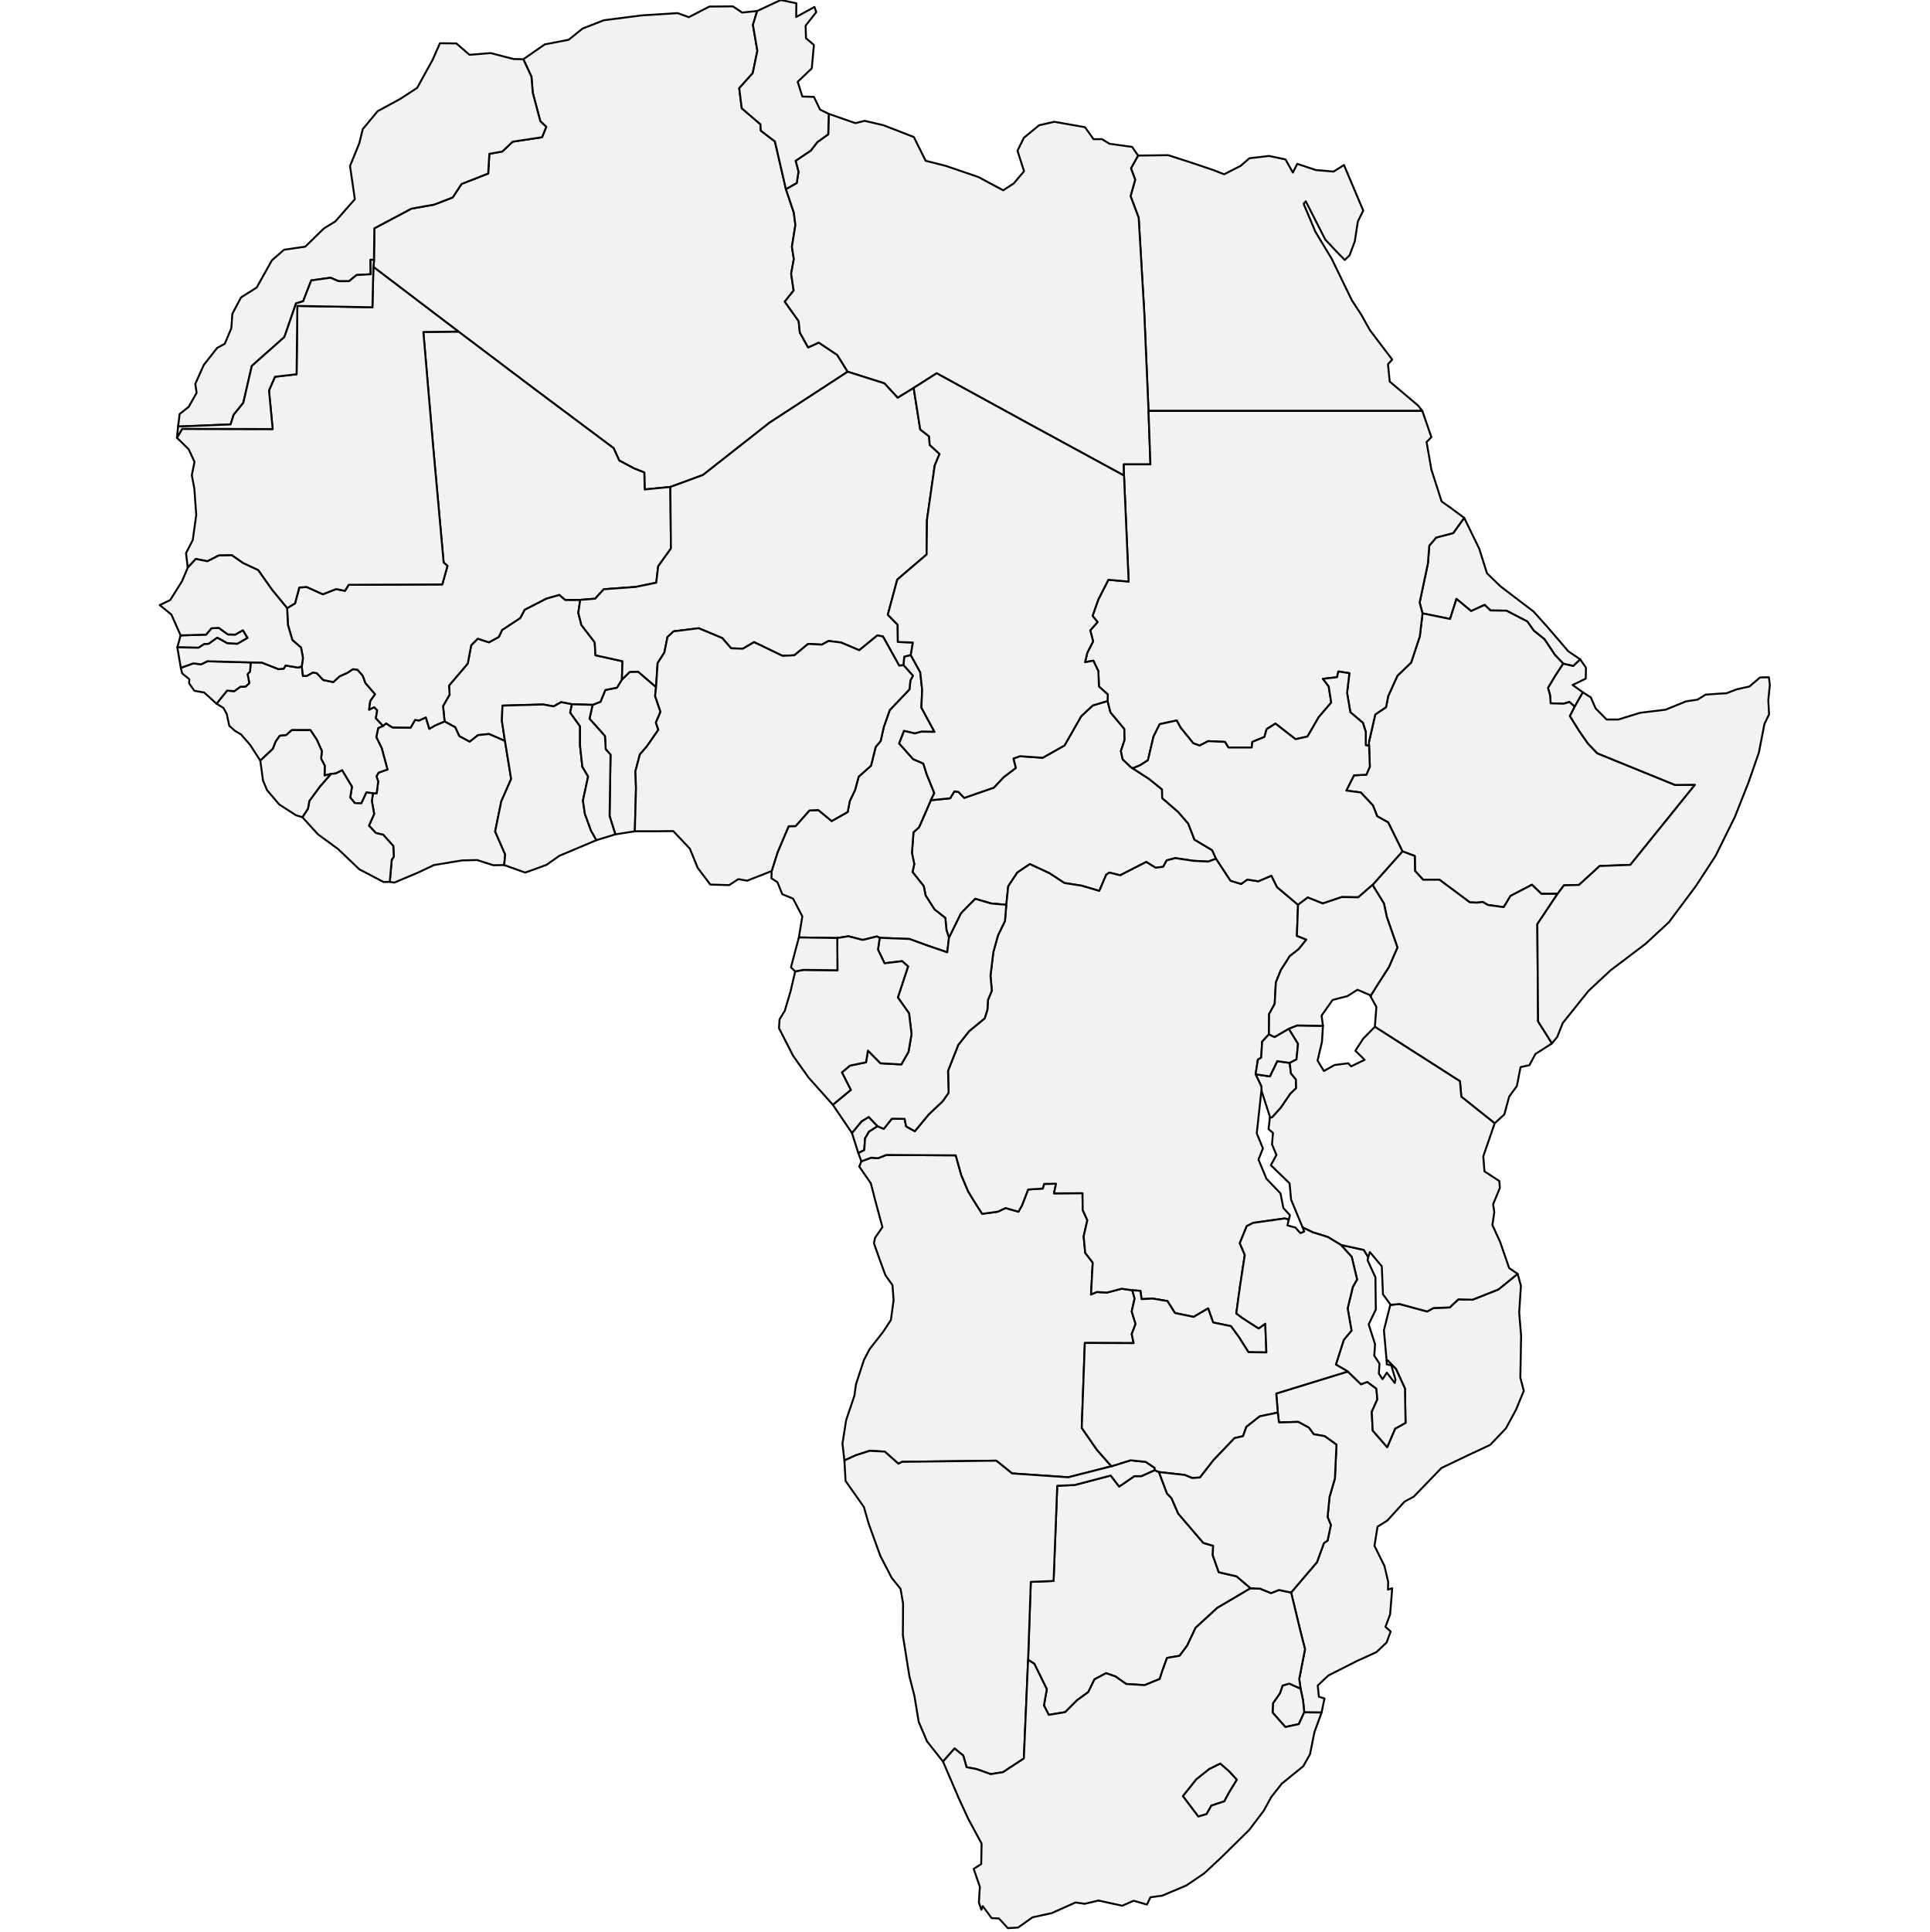
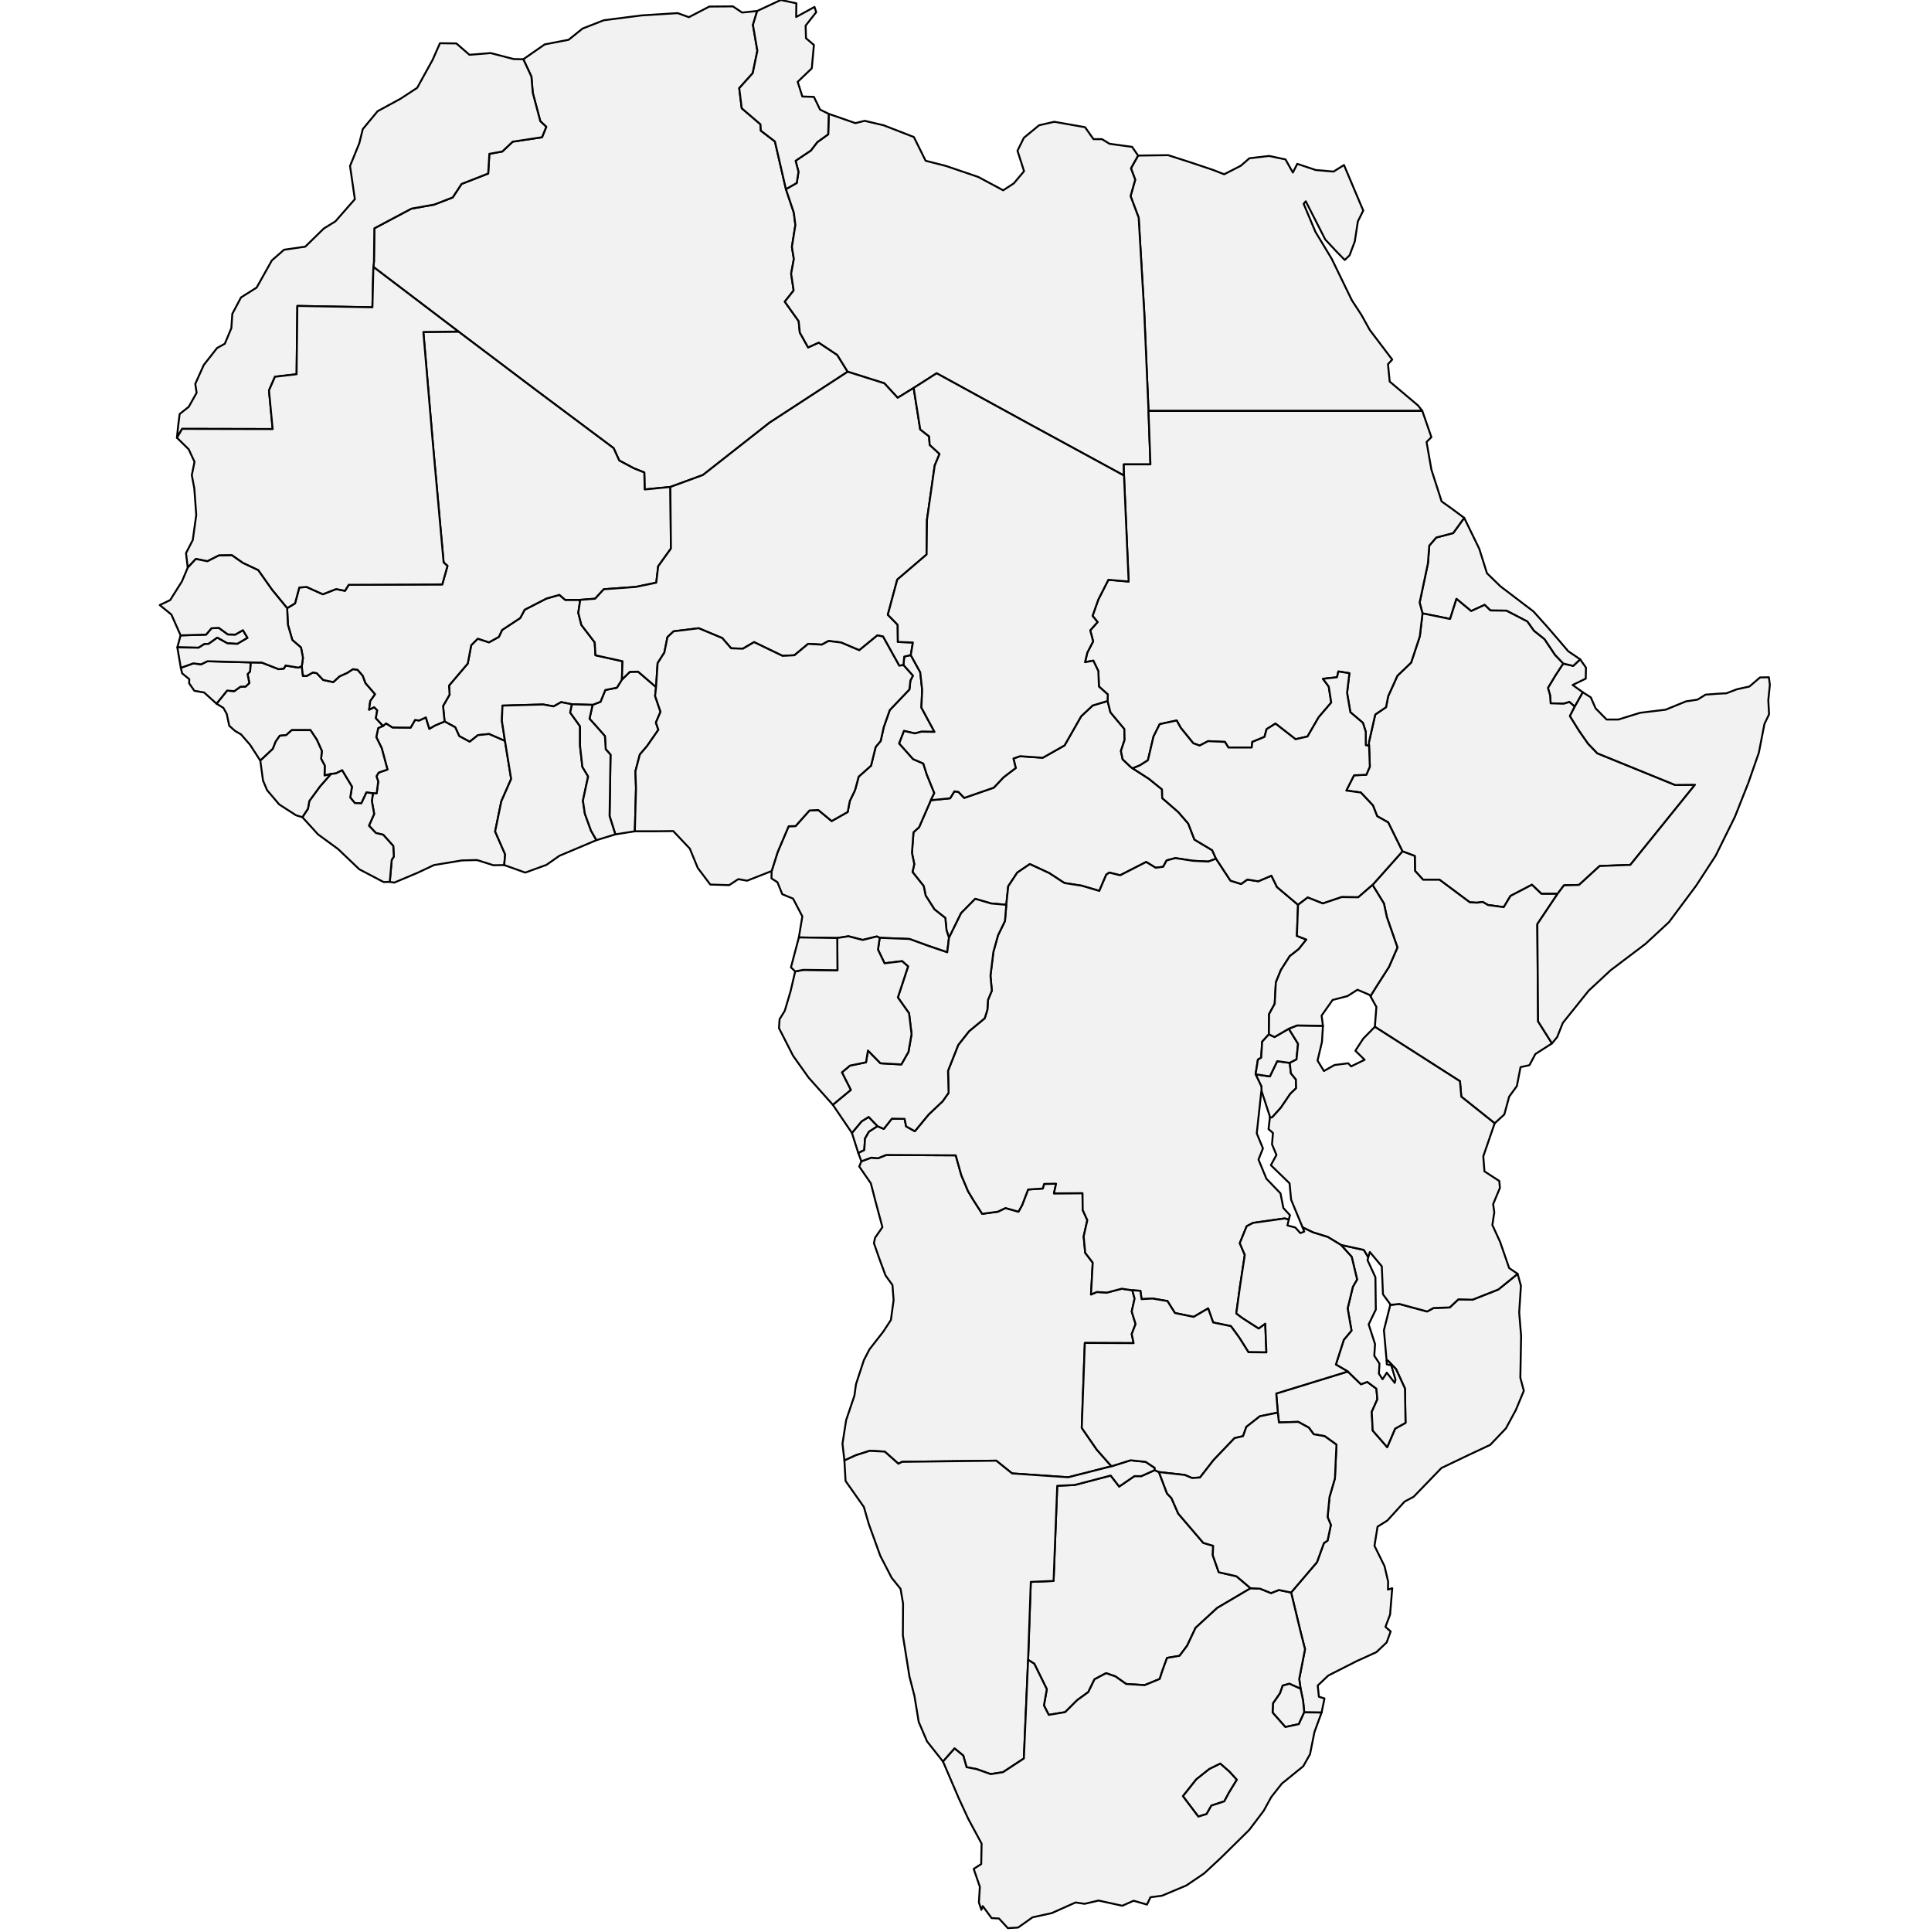
<svg xmlns="http://www.w3.org/2000/svg" enable_background="new 0 0 1000 1001" height="1001px" pretty_print="False" style="stroke-linejoin: round; stroke:#000; fill: none;" version="1.1" viewBox="0 0 1000 1001" width="1000px" id="svg2">
  <defs id="defs4">
    <style type="text/css" id="style6">path { fill-rule: evenodd; }</style>
  </defs>
  <path id="AO" data-name="Angola" data-id="AO" d="m 495.3,598.6 -36,-0.2 -4.3,1.7 -3.5,-0.3 -5.1,1.9 -1.1,2.7 6,8.7 2.4,9.3 3.6,13.4 -3.8,5.5 -0.6,2.8 2.9,8.3 3.1,8.4 3.6,5 0.6,7.8 -1.4,10.3 -4,6.1 -7.1,9.1 -2.9,5.6 -4.1,12.5 -0.8,5.9 -4.3,12.7 -1.9,12.2 1,8.7 5.9,-2.7 7.2,-2.3 7.8,0.4 7.1,6.3 1.9,-1 48.8,-0.6 8.2,6.6 29.1,2 22.4,-5.7 -7.6,-8.6 -7.8,-11.3 1.6,-44 25.3,0.1 -1,-4.7 2,-5.2 -2,-6.5 1.5,-6.7 -1.2,-4.3 -5.5,-0.8 -7.6,2 -5.3,-0.3 -3,1.3 0.9,-16.5 -3.9,-5.1 -0.8,-8.5 1.9,-8.4 -2.4,-5.3 -0.1,-8.7 -14.8,0.1 1.1,-5 -6.2,0.1 -0.7,2.4 -7.6,0.5 -3.1,8.1 -1.9,3.4 -6.7,-1.9 -4,1.9 -8.1,1.1 -4.6,-7.2 -2.7,-4.5 -3.5,-8.3 -2.9,-10.3 z m -47.4,-2.7 0.4,-6 2,-3.5 4.5,-2.9 -4.6,-4.8 -3.7,2.3 -5,6 3.3,10.4 3.1,-1.5 z" style="fill:#f2f2f2" />
  <path id="BI" data-name="Burundi" data-id="BI" d="m 669,556.1 -0.6,-5.4 0,0 -6.5,-0.9 -3.8,7.9 -7.4,-1.1 3,6.3 0.1,2.4 4.3,13.2 0,0.6 1.2,-0.2 4.5,-5 4.9,-7.2 3,-2.9 -0.1,-4.5 -2.6,-3.2 z" style="fill:#f2f2f2" />
  <path id="BJ" data-name="Benin" data-id="BJ" d="m 340,356 -9.3,-8 -4.3,0.1 -4.1,4 -2.6,4.2 -6,1.2 -2.5,6.1 -4.1,1.6 -1.6,7.2 3.7,4.1 4.3,4.9 0.4,6.8 2.5,2.8 -0.5,31.8 3,9.5 10.1,-1.6 0.6,-22.3 -0.3,-8.8 2.3,-8.7 3.7,-4.3 5.9,-8.5 -1.3,-3.7 2.4,-5.6 -2.8,-8.2 0.5,-4.6 z" style="fill:#f2f2f2" />
  <path id="BF" data-name="Burkina Faso" data-id="BF" d="m 300.7,310.8 -7.8,0 -3,-2.6 -6.7,1.9 -11.3,5.8 -2.3,4.3 -9.4,6.2 -1.7,3.6 -5.1,2.8 -5.8,-1.9 -3.4,3.4 -1.8,9.5 -9.7,11.4 0.3,4.7 -3.4,5.9 0.8,8 5.5,3 2.1,4.6 5.4,2.9 4.3,-3.4 5.7,-0.6 8.3,3.6 -1.6,-10.4 0.3,-7.9 21.1,-0.6 5.4,1 3.9,-2.2 5.6,1.1 10.7,0.3 4.1,-1.6 2.5,-6.1 6,-1.2 2.6,-4.2 0.3,-9.5 -14,-3.1 -0.4,-6.7 -6.9,-9 -1.6,-6.3 1,-6.7 z" style="fill:#f2f2f2" />
  <path id="BW" data-name="Botswana" data-id="BW" d="m 600.6,762.7 -2.2,-1 -6.9,3.1 -3.6,0 -7.9,5.4 -4.4,-5.7 -18.7,4.9 -9,0.4 -1.9,49.3 -11.8,0.5 -1.4,40.4 3.2,2 6.5,13.2 -1.5,8.4 2.5,4.9 8.5,-1.4 6.2,-6.2 5.8,-4.2 3.2,-6.6 6,-3.2 4.9,1.7 5.5,3.9 9.6,0.6 7.8,-3.2 1.4,-4.3 2.4,-6.6 6.5,-1.1 3.9,-5.2 4.4,-9.3 11.2,-10.3 17.3,-10.2 -7.3,-6.2 -9.2,-2.1 -3.1,-8.8 0.2,-4.9 -5.1,-1.5 -13,-15.2 -3.5,-8 -2.3,-2.4 -4.2,-11.1 z" style="fill:#f2f2f2" />
  <path id="CF" data-name="Central African Rep." data-id="CF" d="m 587,398.1 -1,-0.7 -4.2,-4 -0.9,-4.3 1.9,-5.7 -0.1,-5.7 -7.2,-8.6 -1.5,-5.9 -7.7,2.3 -6,5.6 -8.6,15.1 -11.3,6.4 -11.8,-0.8 -3.4,1.2 1.2,4.9 -6.3,4.8 -5.1,5.4 -15.3,5.3 -3,-3.1 -2.1,-0.3 -2.2,3.6 -10,1 -6.1,14 -2.9,2.6 -0.8,10.7 1.2,5.8 -0.9,4.1 5.8,7.3 1,4.9 4.6,7.2 5.6,4.4 0.6,6.3 1.3,4 6.3,-12.8 7.3,-7.4 8.2,2.4 7.9,0.7 1,-9.6 4.7,-7.1 6.5,-4.4 10.1,4.7 7.8,5.1 9,1.4 9.1,2.7 3.6,-8.4 1.6,-1.1 5.6,1.4 13.5,-6.9 4.9,3 3.9,-0.5 1.8,-3.3 4.5,-1.2 9.2,1.4 7.9,0.4 4,-1.5 -2,-4.4 -9.2,-5.5 -3.2,-8.3 -5.2,-6 -8.3,-7.2 -0.1,-4.5 -6.8,-5.5 -8.4,-5.4 z" style="fill:#f2f2f2" />
  <path id="CI" data-name="Côte d'Ivoire" data-id="CI" d="m 230.4,373.8 -5,2.1 -2.9,1.7 -1.8,-5.9 -3.5,1.6 -2.1,-0.3 -2.3,4 -9.4,-0.1 -3.3,-2.1 -1.6,1.3 -2.5,1.1 -1,4.7 2.8,5.7 3,11.1 -4.6,1.6 -1.1,1.9 0.9,2.7 -0.8,6.1 -1.9,0 -0.6,4 1.2,6.7 -2.7,6.1 3.6,3.8 3.8,0.9 5.2,5.8 0.3,5.5 -1.1,1.7 -1,11.4 2.3,0.4 12.1,-5.1 8.5,-4 14.5,-2.4 7.8,-0.2 8.5,2.7 5.6,-0.1 0.5,-5.5 -5.2,-11.9 3.2,-15.6 5.1,-11.6 -3.2,-19.7 -8.3,-3.6 -5.7,0.6 -4.3,3.4 -5.4,-2.9 -2.1,-4.6 -5.5,-3 z" style="fill:#f2f2f2" />
  <path id="CM" data-name="Cameroon" data-id="CM" d="m 477.5,366.6 0.4,-9.2 -1,-9.1 -4.9,-8.9 -3.4,0.8 -0.4,4.4 4.9,5.5 -1.3,2.5 -0.5,4.6 -10.2,10.7 -3.1,8.8 -1.6,7.2 -2.6,3.1 -2.4,9.7 -6.4,5.7 -1.9,7 -2.7,5.6 -1.1,5.7 -8.3,4.7 -6.9,-5.7 -4.6,0.2 -7.2,8.1 -3.6,0.1 -5.7,13.4 -3.1,9.8 -0.1,3.8 3.1,2 2.5,6.2 5.6,2.3 4.8,9.2 -1.8,10.9 19.9,0.3 5.8,-0.9 7.4,1.9 7.3,-1.8 1.5,0.7 15.4,0.6 9.9,3.6 9.7,3.3 0.9,-7.5 -1.3,-4 -0.6,-6.3 -5.6,-4.4 -4.6,-7.2 -1,-4.9 -5.8,-7.3 0.9,-4.1 -1.2,-5.8 0.8,-10.7 2.9,-2.6 6.1,-14 1.8,-3.7 -3.9,-9.6 -1.8,-5.7 -5.3,-2.3 -7.2,-8.1 2.5,-6.5 5.6,1.3 3.4,-0.9 6.8,0.1 -6.8,-12.6 z" style="fill:#f2f2f2" />
  <path id="CD" data-name="Dem. Rep. Congo" data-id="CD" d="m 618.3,446 -9.2,-1.4 -4.5,1.2 -1.8,3.3 -3.9,0.5 -4.9,-3 -13.5,6.9 -5.6,-1.4 -1.6,1.1 -3.6,8.4 -9.1,-2.7 -9,-1.4 -7.8,-5.1 -10.1,-4.7 -6.5,4.4 -4.7,7.1 -1,9.6 -0.7,8.4 -3.6,7.4 -2.4,8.6 -1.5,12.3 0.7,7.8 -2,4.8 -0.3,5.1 -1.4,4.4 -8.1,6.7 -5.6,7.1 -5.3,13.4 0.3,11.4 -3.1,4.4 -7.2,6.8 -7.2,8.7 -4.5,-2.5 -0.8,-3.9 -6.6,-0.1 -4.2,5.3 -3.2,-1.4 -4.5,2.9 -2,3.5 -0.4,6 -3.1,1.5 1.6,4.3 5.1,-1.9 3.5,0.3 4.3,-1.7 36,0.2 2.9,10.3 3.5,8.3 2.7,4.5 4.6,7.2 8.1,-1.1 4,-1.9 6.7,1.9 1.9,-3.4 3.1,-8.1 7.6,-0.5 0.7,-2.4 6.2,-0.1 -1.1,5 14.8,-0.1 0.1,8.7 2.4,5.3 -1.9,8.4 0.8,8.5 3.9,5.1 -0.9,16.5 3,-1.3 5.3,0.3 7.6,-2 5.5,0.8 4.2,0.3 0.6,4.3 5.7,-0.3 7.7,1.3 3.9,6.2 9.7,2 7.5,-4.4 2.6,7.3 9.2,1.9 4.3,5.9 4.8,7.6 9.3,0.1 -0.6,-14.9 -3.4,2.5 -8.4,-5.4 -3.2,-2.4 1.9,-13.9 2.5,-16.4 -2.6,-6.1 3.6,-8.8 3.3,-1.7 16.4,-2.3 2.1,0.6 0.6,-2.3 -3.4,-3.7 -1.5,-7.6 -7.3,-7.6 -4.1,-9.9 2.3,-5.8 -3.2,-7.8 2.4,-22.1 0.1,0.2 -0.1,-2.4 -3,-6.3 1.2,-7.6 1.7,-1 0.5,-8.3 3.5,-3.8 0.1,-10.5 2.9,-5.3 0.6,-11.1 2.6,-6.4 4.6,-7.2 4.7,-3.7 3.9,-4.9 -4.9,-1.9 0.6,-16.1 0,0 -10.9,-9.2 -2.9,-5.9 -6.8,2.9 -5.7,-0.9 -3.2,2.3 -5.5,-1.7 -7.5,-11.4 -4,1.5 -7.9,-0.4 z" style="fill:#f2f2f2" />
  <path id="CG" data-name="Congo" data-id="CG" d="m 521.5,468.8 -7.9,-0.7 -8.2,-2.4 -7.3,7.4 -6.3,12.8 -0.9,7.5 -9.7,-3.3 -9.9,-3.6 -15.4,-0.6 -0.9,6.1 3.4,7.1 9.1,-1.1 3.1,2.7 -5.3,16.1 5.8,8.2 1.3,10.8 -1.6,9.2 -3.7,6.5 -10.8,-0.6 -6.5,-6.6 -1,6.1 -8.3,1.7 -4.2,3.5 4.6,9.1 -9.3,7.7 9.9,14.6 5,-6 3.7,-2.3 4.6,4.8 3.2,1.4 4.2,-5.3 6.6,0.1 0.8,3.9 4.5,2.5 7.2,-8.7 7.2,-6.8 3.1,-4.4 -0.3,-11.4 5.3,-13.4 5.6,-7.1 8.1,-6.7 1.4,-4.4 0.3,-5.1 2,-4.8 -0.7,-7.8 1.5,-12.3 2.4,-8.6 3.6,-7.4 0.7,-8.4 z" style="fill:#f2f2f2" />
  <path id="DJ" data-name="Djibouti" data-id="DJ" d="m 820.3,358.7 -5.3,-3.8 6.8,-3.3 0.1,-5.7 -3,-4.3 -3.6,3.4 -5.2,-1.2 -4,6.1 -3.9,6.5 1.1,3.8 0.3,4.2 6.8,0.2 2.9,-0.9 2.8,2.4 4.2,-7.4 z" style="fill:#f2f2f2" />
  <path id="DZ" data-name="Algeria" data-id="DZ" d="M 392.4,5.7 384.6,6.5 379.8,3.3 367.6,3.4 357,8.9 351.2,6.8 332.3,8 l -19.4,2.5 -11,4.3 -7.2,5.8 -12.4,2.4 -11.1,7.7 4.2,9 0.7,8.4 3.9,14.7 3.1,2.9 -2.2,5.4 -15.2,2.3 -5.4,5.1 -6.7,1.2 -0.6,10.2 -13.8,5.4 -4.6,7 -9.6,3.7 -11.8,2.1 -19.2,10.2 -0.2,16.3 0,1 -0.3,2.7 44.1,33.5 40,30.2 40.4,30.2 2.9,6.4 7.5,4 5.5,2.2 0.2,8.8 13.3,-1.3 16.9,-6.2 34.5,-27.1 40.5,-26.4 -5.4,-8.7 -9.6,-6.4 -5.5,2.5 -4.3,-7.7 -0.6,-5.9 -7.2,-10.1 4.6,-5.8 -1.3,-8.7 1.4,-7.6 -1,-6.3 1.8,-11.3 -0.8,-6.4 -4.1,-12.2 -5.7,-24.7 -7.3,-5.6 -0.2,-3.3 -9.7,-8.3 -1.3,-10.4 7,-7.8 2.4,-11.6 -2.3,-13.4 2.2,-7.2 z" style="fill:#f2f2f2" />
  <path id="EG" data-name="Egypt" data-id="EG" d="m 628.8,88.1 -11.9,-4 -11.5,-3.7 -15.6,0.2 -3.7,6.6 2.2,5.9 -2.4,8.5 4.2,11.2 2.9,49.2 2.2,50.9 48.1,0 46.4,0 47.4,0 -2.2,-2.8 -14.7,-12.4 -0.9,-9 2.2,-2.4 -11.6,-15.3 -4.4,-7.9 -4.9,-7.5 -10.5,-21.6 -8.4,-13.9 -6.1,-14.5 1.1,-1.3 10.1,19.8 5.8,6.2 4.3,4.4 2.5,-2.4 2.7,-7.2 1.6,-10.4 2.8,-5.6 -1.5,-3.5 -8.5,-20.1 0,0 -5.4,3.4 -9.2,-0.8 -9.6,-3.2 -2.3,4.5 -3.8,-6.8 -8.5,-1.8 -10.2,1.2 -4.5,3.9 -8.6,4.4 -5.6,-2.2 z" style="fill:#f2f2f2" />
  <path id="ER" data-name="Eritrea" data-id="ER" d="m 777.6,303.8 -7,-6.8 -4,-12.7 -7.8,-16 -5.7,7.9 -8.8,2.3 -3.6,4.2 -0.7,9.2 -4.3,20.3 1.5,5.6 14.3,2.9 3.3,-10.4 7.6,6.3 7,-3.2 3,2.9 8.3,0.1 10.8,5.6 3.4,4.8 5.5,4.4 5.4,8.1 4.3,4.5 5.2,1.2 3.6,-3.4 -6.2,-4.2 -4,-4.7 -6.9,-8 -7.1,-7.9 -17.1,-13 z" style="fill:#f2f2f2" />
  <path id="ET" data-name="Ethiopia" data-id="ET" d="m 754.8,310.3 -3.3,10.4 -14.3,-2.9 -1.4,11.9 -4.5,13.6 -7.1,6.8 -4.8,10.6 -1.1,5.7 -5.6,3.8 -3.3,14.5 0.1,1.7 0.4,10.8 -1.8,4.2 -6.4,0.3 -4,7.9 7.5,1 6.3,6.7 2.2,5.6 5.7,3.2 7.4,15 6.4,2.4 0.1,7.7 4.2,4.6 8.5,0 15.7,11.7 3.8,0.2 2.9,-0.4 2.7,1.6 8.2,1.1 3.5,-5.8 11.1,-5.8 4.9,4.7 8.4,0 3.3,-4.4 7.8,-0.2 10.7,-9.8 15.9,-0.6 33.5,-41.5 -10.3,0.1 -40.3,-16.4 -4.8,-5 -4.6,-6.6 -4.8,-7.7 2.5,-4.9 -2.8,-2.4 -2.9,0.9 -6.8,-0.2 -0.3,-4.2 -1.1,-3.8 3.9,-6.5 4,-6.1 -4.3,-4.5 -5.4,-8.1 -5.5,-4.4 -3.4,-4.8 -10.8,-5.6 -8.3,-0.1 -3,-2.9 -7,3.2 -7.6,-6.3 z" style="fill:#f2f2f2" />
  <path id="GA" data-name="Gabon" data-id="GA" d="m 455.9,485.9 -1.5,-0.7 -7.3,1.8 -7.4,-1.9 -5.8,0.9 0.1,16.7 -17.7,-0.2 -4.2,0.8 -2.4,10.3 -3,10.1 -2.7,4.4 -0.3,4.6 7.3,14.3 8.1,11.4 12.5,14 9.3,-7.7 -4.6,-9.1 4.2,-3.5 8.3,-1.7 1,-6.1 6.5,6.6 10.8,0.6 3.7,-6.5 1.6,-9.2 -1.3,-10.8 -5.8,-8.2 5.3,-16.1 -3.1,-2.7 -9.1,1.1 -3.4,-7.1 0.9,-6.1 z" style="fill:#f2f2f2" />
  <path id="GH" data-name="Ghana" data-id="GH" d="m 296.4,364.9 -5.6,-1.1 -3.9,2.2 -5.4,-1 -21.1,0.6 -0.3,7.9 1.6,10.4 3.2,19.7 -5.1,11.6 -3.2,15.6 5.2,11.9 -0.5,5.5 10.9,3.9 11,-4 6.7,-4.7 19.2,-8.1 -2.8,-4.9 -3.2,-8.8 -1,-6.8 2.7,-12.5 -3,-5 -1.2,-10.9 0,-10.1 -5.1,-7.1 0.9,-4.3 z" style="fill:#f2f2f2" />
  <path id="GN" data-name="Guinea" data-id="GN" d="m 156.4,345.2 -1.8,0.7 -6.6,-1.1 -0.9,1.6 -2.7,0.3 -8.7,-3.4 -5.8,-0.1 -0.3,4.7 -1.3,1.4 0.9,4.6 -1.9,1.8 -2.7,0.1 -3.2,2.3 -3.7,-0.3 -5.5,6.8 3.6,2.2 1.7,3.1 1.3,6.1 3,2.7 3.1,1.8 4.7,5.4 5.3,8.2 6.5,-6.1 1.5,-3.8 2.1,-3 3.3,-0.3 2.9,-2.6 9.7,0 3.3,5 2.6,5.8 -0.4,4 1.9,3.6 -0.1,5.1 3.3,-0.8 2.6,-0.3 3.2,-1.6 5.1,8.5 -0.9,5.6 2.4,2.9 3.4,0.1 2.6,-5.6 3.4,0.4 1.9,0 0.8,-6.1 -0.9,-2.7 1.1,-1.9 4.6,-1.6 -3,-11.1 -2.8,-5.7 1,-4.7 2.5,-1.1 -3.7,-4 0.7,-4.1 -1.6,-1.6 -2.6,1.3 0.6,-4.5 2.5,-3.5 -5,-5.8 -1.4,-3.8 -2.7,-3.1 -2.4,-0.3 -2.9,1.9 -4,1.8 -3.3,3 -5.2,-1.1 -3.3,-3.5 -2,-0.4 -3.2,1.8 -2,0 -0.6,-5 z" style="fill:#f2f2f2" />
  <path id="GM" data-name="Gambia" data-id="GM" d="m 91.9,335.4 11,0.2 3,-1.9 2.2,-0.1 4.5,-3.2 5.2,2.9 5.2,0.3 5.3,-3.1 -2.4,-4 -4,2.3 -3.8,-0.1 -4.7,-3.4 -3.8,0.2 -2.8,3.3 -13.2,0.4 -1.7,6.2 z" style="fill:#f2f2f2" />
  <path id="GW" data-name="Guinea-Bissau" data-id="GW" d="m 129.9,343.2 -22.4,-0.6 -3.3,1.6 -4,-0.5 -6.5,2.3 0.7,2.9 3.7,3 -0.1,2.1 2.7,3.9 5.1,0.9 6.4,5.8 5.5,-6.8 3.7,0.3 3.2,-2.3 2.7,-0.1 1.9,-1.8 -0.9,-4.6 1.3,-1.4 0.3,-4.7 z" style="fill:#f2f2f2" />
  <path id="GQ" data-name="Eq. Guinea" data-id="GQ" d="m 433.9,486 -19.9,-0.3 -4.1,15.5 2.2,2.1 4.2,-0.8 17.7,0.2 -0.1,-16.7 z" style="fill:#f2f2f2" />
  <path id="KE" data-name="Kenya" data-id="KE" d="m 807.2,463.1 -8.4,0 -4.9,-4.7 -11.1,5.8 -3.5,5.8 -8.2,-1.1 -2.7,-1.6 -2.9,0.4 -3.8,-0.2 -15.7,-11.7 -8.5,0 -4.2,-4.6 -0.1,-7.7 -6.4,-2.4 -8.1,9.1 -7.4,8.3 5.9,9.6 1.5,7 5.5,15.8 -4.4,10.1 -5.9,9.2 -3.5,5.6 0,0.7 2.9,5.2 -0.8,10.3 44.1,28.2 0.7,8 17.3,13.8 5,-4.6 2.5,-9.2 4,-5.5 1.9,-9.8 4.6,-1 3.1,-5.8 8.6,-5.5 -7.2,-11.4 -0.4,-50.4 10.5,-15.7 z" style="fill:#f2f2f2" />
  <path id="LR" data-name="Liberia" data-id="LR" d="m 193.3,411 -3.4,-0.4 -2.6,5.6 -3.4,-0.1 -2.4,-2.9 0.9,-5.6 -5.1,-8.5 -3.2,1.6 -2.6,0.3 -5.7,6.5 -5.5,7.5 -0.7,4 -2.9,4.4 8.1,8.9 10.4,7.6 11,10.5 12.6,6.6 3.2,-0.1 1,-11.4 1.1,-1.7 -0.3,-5.5 -5.2,-5.8 -3.8,-0.9 -3.6,-3.8 2.7,-6.1 -1.2,-6.7 0.6,-4 z" style="fill:#f2f2f2" />
  <path id="LY" data-name="Libya" data-id="LY" d="m 589.8,80.6 -3.1,-4.5 -11.7,-1.6 -3.9,-2.4 -4.4,0 -4.4,-6.2 -15.9,-2.8 -7.9,1.8 -7.9,6.5 -3.3,6.7 3.4,10.6 -5.3,6.3 -5.5,3.6 L 507,91.7 490.3,86 479.7,83.3 473.6,71 l -15.7,-6.1 -9.8,-2.3 -4.8,1.2 -13.8,-4.8 -0.3,10.6 -5.6,4 -3.4,4.4 -7.9,5.3 1.5,5.7 -0.9,5.8 -5.6,3.2 4.1,12.2 0.8,6.4 -1.8,11.3 1,6.3 -1.4,7.6 1.3,8.7 -4.6,5.8 7.2,10.1 0.6,5.9 4.3,7.7 5.5,-2.5 9.6,6.4 5.4,8.7 19,6 6.9,7.5 8.3,-5.1 11.9,-7.6 48.4,26.5 48.7,26.5 -0.1,-5.8 13.8,0 -1,-27.7 -2.2,-50.9 -2.9,-49.2 -4.2,-11.2 2.4,-8.5 -2.2,-5.9 3.7,-6.6 z" style="fill:#f2f2f2" />
  <path id="LS" data-name="Lesotho" data-id="LS" d="m 625.3,939.9 2.5,-4.4 6.7,-2.2 2.4,-4.5 4.1,-6.7 -3.8,-4.2 -4.8,-4.2 -5.7,2.8 -6.8,5.4 -6.9,8.7 8,10.6 4.3,-1.3 z" style="fill:#f2f2f2" />
-   <path id="MA" data-name="Morocco" data-id="MA" d="m 271.2,30.7 -5,-0.1 -11.9,-3.1 -11,0.9 -6.8,-5.9 -8.5,-0.1 -3.8,8.6 -8,14.5 -8.7,5.7 -11.8,6.4 -7.7,9.3 -1.8,7.3 -4.8,11.8 2.5,17.2 -10.1,11.5 -6,3.7 -9.6,9.4 -11,1.6 -6.1,5.3 -0.2,0.2 -7.9,14.1 -8.1,5.1 -4.5,8.5 -0.5,7.4 -3.4,8.1 -4,2.2 -6.9,8.8 -4.4,9.8 0.7,4.6 -4.1,7.3 -4.7,3.7 -0.8,6.4 0.2,0.1 27,-1.1 1.6,-5 5,-6.2 4.4,-19.1 16.9,-15 6,-17.4 3.7,-1.1 4.2,-10.8 10,-1.4 4.2,1.8 5.4,0 3.9,-3.2 7.3,-0.4 -0.1,-7.5 0,0 1.8,0 0.2,-16.3 19.2,-10.2 11.8,-2.1 9.6,-3.7 4.6,-7 13.8,-5.4 0.6,-10.2 6.7,-1.2 5.4,-5.1 15.2,-2.3 2.2,-5.4 -3.1,-2.9 -3.9,-14.7 -0.7,-8.4 -4.2,-9 z" style="fill:#f2f2f2" />
+   <path id="MA" data-name="Morocco" data-id="MA" d="M 266.2,30.6 L 254.3,27.5 L 243.3,28.4 L 236.5,22.5 L 228,22.4 L 224.2,31 L 216.2,45.5 L 207.5,51.2 L 195.7,57.6 L 188,66.9 L 186.2,74.2 L 181.4,86 L 183.9,103.2 L 173.8,114.7 L 167.8,118.4 L 158.2,127.8 L 147.2,129.4 L 140.9,134.9 L 133,149 L 124.9,154.1 L 120.4,162.6 L 119.9,170 L 116.5,178.1 L 112.5,180.3 L 105.6,189.1 L 101.2,198.9 L 101.9,203.5 L 97.8,210.8 L 93.1,214.5 L 92.3,220.9 L 91.7,226.8 L 94.4,222.2 L 141.3,222.3 L 139.4,202.3 L 142.5,195.2 L 153.7,193.9 L 154.1,158.5 L 193,159.2 L 193.5,138.3 L 193.8,135.6 L 194,118.3 L 213.2,108.1 L 225,106 L 234.6,102.3 L 239.2,95.3 L 253,89.9 L 253.6,79.7 L 260.3,78.5 L 265.7,73.4 L 280.9,71.1 L 283.1,65.7 L 280,62.8 L 276.1,48.1 L 275.4,39.7 L 271.2,30.7 L 266.2,30.6 Z" style="fill:#f2f2f2" />
  <path id="ML" data-name="Mali" data-id="ML" d="m 347.4,252.3 -13.3,1.3 -0.2,-8.8 -5.5,-2.2 -7.5,-4 -2.9,-6.4 -40.4,-30.2 -40,-30.2 -18.2,0.2 5.1,59.7 5.4,59.7 2,1.8 -2.7,9.6 -48.5,0.2 -1.9,3.1 -4.6,-0.9 -6.9,2.7 -8.4,-3.8 -3.8,0.3 -2.2,8.2 -4.1,2.5 0.4,8.6 2.3,7.9 4.5,3.9 1,5.3 -0.6,4.4 0.6,5 2,0 3.2,-1.8 2,0.4 3.3,3.5 5.2,1.1 3.3,-3 4,-1.8 2.9,-1.9 2.4,0.3 2.7,3.1 1.4,3.8 5,5.8 -2.5,3.5 -0.6,4.5 2.6,-1.3 1.6,1.6 -0.7,4.1 3.7,4 1.6,-1.3 3.3,2.1 9.4,0.1 2.3,-4 2.1,0.3 3.5,-1.6 1.8,5.9 2.9,-1.7 5,-2.1 -0.8,-8 3.4,-5.9 -0.3,-4.7 9.7,-11.4 1.8,-9.5 3.4,-3.4 5.8,1.9 5.1,-2.8 1.7,-3.6 9.4,-6.2 2.3,-4.3 11.3,-5.8 6.7,-1.9 3,2.6 7.8,0 7.7,-0.6 4.5,-4.9 16.5,-1.2 10.7,-2.2 1,-8.5 6.6,-9.2 -0.3,-31.9 z" style="fill:#f2f2f2" />
  <path id="MZ" data-name="Mozambique" data-id="MZ" d="m 788.2,666.2 -1.7,-6.2 0,0 0,0 -10,8.1 -13.4,5.3 -7.3,-0.2 -4.5,4.2 -8.4,0.3 -3.3,1.8 -14.4,-3.9 -4.7,0.5 -3.3,13.1 1.4,15.8 0.7,0 4.2,4.4 4.6,10 0.3,17.8 -5.4,3 -4.1,9.6 -7.5,-8.6 -0.5,-9.7 2.9,-6.5 -0.5,-5.5 -4.7,-3.5 -3.3,1.2 -6.8,-6.6 -37.1,11.4 0.8,9.9 0.6,5.1 10,-0.3 5.5,3 2.5,3.4 5.7,1 6.1,4.4 -0.8,17.5 -2.8,9.6 -1,10.4 1.7,4.1 -1.7,8.1 -1.9,1.3 -3.6,9.9 -13.4,15.7 4.7,19.5 2.5,9.9 -3,15.4 0.7,5 1.3,6.2 0.6,6.1 9,0.1 1.5,-7.3 -2.9,-0.9 -0.6,-5.8 5.5,-5.2 14.8,-7.5 10.1,-4.6 5.3,-5 2.1,-5.7 -2.7,-2.4 2.4,-6.4 1.1,-13.6 -2.2,0.7 0.1,-4.1 -1.9,-8.1 -5.2,-10.5 1.6,-9.9 5.1,-3.2 8.9,-9.8 4.7,-2.5 14.4,-14.9 14,-6.7 11.3,-5.3 8.1,-8.5 5.2,-9.6 4.1,-9.9 -1.8,-6.8 0.4,-21.6 -1,-12.2 0.9,-13.8 z" style="fill:#f2f2f2" />
  <path id="MR" data-name="Mauritania" data-id="MR" d="m 237.6,171.8 -44.1,-33.5 -0.5,20.9 -38.9,-0.7 -0.4,35.4 -11.2,1.3 -3.1,7.1 1.9,20 -46.9,-0.1 -2.7,4.6 6.1,6 3,6.5 -1.4,6.9 1.3,6.9 1,13.7 -1.8,13 -3.5,6.8 0.9,7.5 4.2,-4.5 6,1.2 5.9,-3 6.8,-0.1 5.7,4 7.9,3.7 7.2,10.2 7.8,9.5 4.1,-2.5 2.2,-8.2 3.8,-0.3 8.4,3.8 6.9,-2.7 4.6,0.9 1.9,-3.1 48.5,-0.2 2.7,-9.6 -2,-1.8 -5.4,-59.7 -5.1,-59.7 18.2,-0.2 z" style="fill:#f2f2f2" />
  <path id="MW" data-name="Malawi" data-id="MW" d="m 714.6,711.7 0.3,-5.2 -2.7,-4.1 0.4,-6 -3.3,-10.2 3.7,-7.7 -0.2,-16.7 -4.1,-8.9 0.4,-1.5 0,0 -2.3,-3.8 -11.9,-2.6 5.6,6.2 2.8,11.7 -2.2,3.8 -2.7,11.2 2,11.5 -4,4.8 -4.1,12.8 6.2,3.6 6.8,6.6 3.3,-1.2 4.7,3.5 0.5,5.5 -2.9,6.5 0.5,9.7 7.5,8.6 4.1,-9.6 5.4,-3 -0.3,-17.8 -4.6,-10 -4.2,-4.4 -0.7,0 0.1,1.9 2.3,0.5 2.2,7.4 -0.4,1.7 -4.1,-5.3 -2.2,3.4 -1.9,-2.9 z" style="fill:#f2f2f2" />
  <path id="NA" data-name="Namibia" data-id="NA" d="m 576,759.7 -22.4,5.7 -29.1,-2 -8.2,-6.6 -48.8,0.6 -1.9,1 -7.1,-6.3 -7.8,-0.4 -7.2,2.3 -5.9,2.7 0.6,10.6 9.5,13.5 2.5,8.7 6,16.6 5.9,11.4 4.6,5.7 1.3,7.6 -0.1,16.5 3.4,21.3 2.6,10.1 2.2,13.4 4.3,10.1 8.3,10.5 6,-6.8 4.5,3.7 1.7,6 5.2,1 7.3,2.6 6.4,-1 10.8,-7.1 2.2,-51.1 1.4,-40.4 11.8,-0.5 1.9,-49.3 9,-0.4 18.7,-4.9 4.4,5.7 7.9,-5.4 3.6,0 6.9,-3.1 0,-1.2 -4.7,-3.1 -7.8,-0.8 -9.9,3.1 z" style="fill:#f2f2f2" />
  <path id="NE" data-name="Niger" data-id="NE" d="m 458.3,198.6 -19,-6 -40.5,26.4 -34.5,27.1 -16.9,6.2 0.3,31.9 -6.6,9.2 -1,8.5 -10.7,2.2 -16.5,1.2 -4.5,4.9 -7.7,0.6 -1,6.7 1.6,6.3 6.9,9 0.4,6.7 14,3.1 -0.3,9.5 4.1,-4 4.3,-0.1 9.3,8 0.8,-12.4 3.5,-5.5 1.6,-8 3.2,-3 13,-1.6 12.2,5.1 4.6,5.3 6.1,0.2 5.8,-3.4 14.7,7.1 6.2,-0.3 7.1,-5.9 7.1,0.4 3.5,-1.9 6.5,0.8 9.4,4 9.4,-7.7 2.9,0.6 8.4,15.1 2.2,-0.3 0.4,-4.4 3.4,-0.8 1.1,-6.5 -7.8,-0.3 -0.1,-8.9 -5.1,-5.2 4.9,-18.2 15.2,-13 0.2,-18 4,-28.1 2.5,-6 -5.1,-4.7 -0.3,-4.4 -4.6,-3.6 -3.4,-21.5 -8.3,5.1 -6.9,-7.5 z" style="fill:#f2f2f2" />
  <path id="NG" data-name="Nigeria" data-id="NG" d="m 468.2,344.6 -2.2,0.3 -8.4,-15.1 -2.9,-0.6 -9.4,7.7 -9.4,-4 -6.5,-0.8 -3.5,1.9 -7.1,-0.4 -7.1,5.9 -6.2,0.3 -14.7,-7.1 -5.8,3.4 -6.1,-0.2 -4.6,-5.3 -12.2,-5.1 -13,1.6 -3.2,3 -1.6,8 -3.5,5.5 -0.8,12.4 -0.5,4.6 2.8,8.2 -2.4,5.6 1.3,3.7 -5.9,8.5 -3.7,4.3 -2.3,8.7 0.3,8.8 -0.6,22.3 10.7,0 9.2,-0.1 8.6,9.1 4.1,10 6.5,8.6 9.8,0.3 4.7,-3.1 4.6,0.8 12.7,-5 3.1,-9.8 5.7,-13.4 3.6,-0.1 7.2,-8.1 4.6,-0.2 6.9,5.7 8.3,-4.7 1.1,-5.7 2.7,-5.6 1.9,-7 6.4,-5.7 2.4,-9.7 2.6,-3.1 1.6,-7.2 3.1,-8.8 10.2,-10.7 0.5,-4.6 1.3,-2.5 -4.9,-5.5 z" style="fill:#f2f2f2" />
  <path id="RW" data-name="Rwanda" data-id="RW" d="m 667.9,533 -7.4,4.3 -2.9,-1.4 -3.5,3.8 -0.5,8.3 -1.7,1 -1.2,7.6 7.4,1.1 3.8,-7.9 6.5,0.9 0,0 3.5,-1.8 0.8,-8.1 -4.8,-7.8 z" style="fill:#f2f2f2" />
-   <path id="EH" data-name="W. Sahara" data-id="EH" d="m 193.8,134.6 -1.8,0 0,0 0.1,7.5 -7.3,0.4 -3.9,3.2 -5.4,0 -4.2,-1.8 -10,1.4 -4.2,10.8 -3.7,1.1 -6,17.4 -16.9,15 -4.4,19.1 -5,6.2 -1.6,5 -27,1.1 -0.2,-0.1 -0.6,5.9 2.7,-4.6 46.9,0.1 -1.9,-20 3.1,-7.1 11.2,-1.3 0.4,-35.4 38.9,0.7 0.5,-20.9 0.3,-2.7 0,-1 z" style="fill:#f2f2f2" />
  <path id="SD" data-name="Sudan" data-id="SD" d="m 740,291.9 0.7,-9.2 3.6,-4.2 8.8,-2.3 5.7,-7.9 -6.9,-5.1 -4.8,-3.4 -5.3,-16.5 -2.5,-14.3 2.5,-2.5 -4.7,-13.6 -47.4,0 -46.4,0 -48.1,0 1,27.7 -13.8,0 0.1,5.8 2.4,54.9 -10.5,-0.9 -5.2,10.2 -3,8.5 2.6,3.2 -3.8,4.3 1.5,5.7 -3,5.8 -1.2,5 4.3,-0.8 2.6,5.4 0.3,8 4.6,4.1 -0.1,3.4 1.5,5.9 7.2,8.6 0.1,5.7 -1.9,5.7 0.9,4.3 4.2,4 1,0.7 3.8,-1.6 4.1,-2.6 2.9,-12.3 3.2,-6.4 8.8,-1.9 2.1,3.8 6.5,8 3.3,1.2 4.4,-2.3 8.7,0.4 1.8,2.9 12.1,0 0.3,-2.9 6.3,-2.6 1.1,-4 4.6,-2.9 10.4,8.1 6.2,-1.4 5.8,-10 6.5,-7.6 -1.3,-8.3 -3,-4 7.3,-0.8 0.7,-3 5.7,0.9 -1.2,10.2 1.7,10 6.5,5.5 1.5,4.7 0,6.9 1.7,0.3 -0.1,-1.7 3.3,-14.5 5.6,-3.8 1.1,-5.7 4.8,-10.6 7.1,-6.8 4.5,-13.6 1.4,-11.9 -1.5,-5.6 4.3,-20.3 z" style="fill:#f2f2f2" />
  <path id="SS" data-name="S. Sudan" data-id="SS" d="m 707.8,379.2 -1.5,-4.7 -6.5,-5.5 -1.7,-10 1.2,-10.2 -5.7,-0.9 -0.7,3 -7.3,0.8 3,4 1.3,8.3 -6.5,7.6 -5.8,10 -6.2,1.4 -10.4,-8.1 -4.6,2.9 -1.1,4 -6.3,2.6 -0.3,2.9 -12.1,0 -1.8,-2.9 -8.7,-0.4 -4.4,2.3 -3.3,-1.2 -6.5,-8 -2.1,-3.8 -8.8,1.9 -3.2,6.4 -2.9,12.3 -4.1,2.6 -3.8,1.6 8.4,5.4 6.8,5.5 0.1,4.5 8.3,7.2 5.2,6 3.2,8.3 9.2,5.5 2,4.4 7.5,11.4 5.5,1.7 3.2,-2.3 5.7,0.9 6.8,-2.9 2.9,5.9 10.9,9.2 0,0 5,-3.8 7.8,3.1 9.8,-3.3 8.6,0.1 7.4,-6.4 7.4,-8.3 8.1,-9.1 -7.4,-15 -5.7,-3.2 -2.2,-5.6 -6.3,-6.7 -7.5,-1 4,-7.9 6.4,-0.3 1.8,-4.2 -0.4,-10.8 -1.7,-0.3 0,-6.9 z" style="fill:#f2f2f2" />
  <path id="SN" data-name="Senegal" data-id="SN" d="m 148.8,315.1 -7.8,-9.5 -7.2,-10.2 -7.9,-3.7 -5.7,-4 -6.8,0.1 -5.9,3 -6,-1.2 -4.2,4.5 -3,7.1 -6.1,9.7 -5.4,2.6 6,4.9 4.8,10.8 13.2,-0.4 2.8,-3.3 3.8,-0.2 4.7,3.4 3.8,0.1 4,-2.3 2.4,4 -5.3,3.1 -5.2,-0.3 -5.2,-2.9 -4.5,3.2 -2.2,0.1 -3,1.9 -11,-0.2 1.8,10.6 6.5,-2.3 4,0.5 3.3,-1.6 22.4,0.6 5.8,0.1 8.7,3.4 2.7,-0.3 0.9,-1.6 6.6,1.1 1.8,-0.7 0.6,-4.4 -1,-5.3 -4.5,-3.9 -2.3,-7.9 -0.4,-8.6 z" style="fill:#f2f2f2" />
  <path id="SL" data-name="Sierra Leone" data-id="SL" d="m 171.5,401 -3.3,0.8 0.1,-5.1 -1.9,-3.6 0.4,-4 -2.6,-5.8 -3.3,-5 -9.7,0 -2.9,2.6 -3.3,0.3 -2.1,3 -1.5,3.8 -6.5,6.1 1.4,10.3 2.1,5 6.3,7.4 8.7,5.6 3.3,1 2.9,-4.4 0.7,-4 5.5,-7.5 5.7,-6.5 z" style="fill:#f2f2f2" />
  <path id="SZ" data-name="Swaziland" data-id="SZ" d="m 674,874.9 -5.8,-2.6 -3.5,1 -1.4,4 -3.6,5.2 -0.2,4.8 6.6,7.5 7,-1.5 2.8,-6.1 -0.6,-6.1 -1.3,-6.2 z" style="fill:#f2f2f2" />
  <path id="TD" data-name="Chad" data-id="TD" d="m 582.5,246.4 -48.7,-26.5 -48.4,-26.5 -11.9,7.6 3.4,21.5 4.6,3.6 0.3,4.4 5.1,4.7 -2.5,6 -4,28.1 -0.2,18 -15.2,13 -4.9,18.2 5.1,5.2 0.1,8.9 7.8,0.3 -1.1,6.5 4.9,8.9 1,9.1 -0.4,9.2 6.8,12.6 -6.8,-0.1 -3.4,0.9 -5.6,-1.3 -2.5,6.5 7.2,8.1 5.3,2.3 1.8,5.7 3.9,9.6 -1.8,3.7 10,-1 2.2,-3.6 2.1,0.3 3,3.1 15.3,-5.3 5.1,-5.4 6.3,-4.8 -1.2,-4.9 3.4,-1.2 11.8,0.8 11.3,-6.4 8.6,-15.1 6,-5.6 7.7,-2.3 0.1,-3.4 -4.6,-4.1 -0.3,-8 -2.6,-5.4 -4.3,0.8 1.2,-5 3,-5.8 -1.5,-5.7 3.8,-4.3 -2.6,-3.2 3,-8.5 5.2,-10.2 10.5,0.9 -2.4,-54.9 z" style="fill:#f2f2f2" />
  <path id="TG" data-name="Togo" data-id="TG" d="m 307.1,365.2 -10.7,-0.3 -0.9,4.3 5.1,7.1 0,10.1 1.2,10.9 3,5 -2.7,12.5 1,6.8 3.2,8.8 2.8,4.9 9.8,-3 -3,-9.5 0.5,-31.8 -2.5,-2.8 -0.4,-6.8 -4.3,-4.9 -3.7,-4.1 1.6,-7.2 z" style="fill:#f2f2f2" />
  <path id="TN" data-name="Tunisia" data-id="TN" d="m 429.5,59 -4.5,-2.2 -3.2,-6.6 -6,-0.2 -2.4,-7.6 7.3,-7 1.1,-12.1 -4.1,-3.5 -0.2,-6.5 5.5,-7 -0.9,-2.7 -9.5,5.2 0.1,-7.1 -8.1,-1.7 -12.2,5.7 -2.2,7.2 2.3,13.4 -2.4,11.6 -7,7.8 1.3,10.4 9.7,8.3 0.2,3.3 7.3,5.6 5.7,24.7 5.6,-3.2 0.9,-5.8 -1.5,-5.7 7.9,-5.3 3.4,-4.4 5.6,-4 0.3,-10.6 z" style="fill:#f2f2f2" />
  <path id="TZ" data-name="Tanzania" data-id="TZ" d="m 672.2,531.3 -4.3,1.7 4.8,7.8 -0.8,8.1 -3.5,1.8 0,0 0.6,5.4 2.6,3.2 0.1,4.5 -3,2.9 -4.9,7.2 -4.5,5 -1.2,0.2 -0.7,5.9 2.3,2 -0.5,5.9 2.3,5.5 -2.9,5.3 9.7,9.4 0.8,8.5 5.9,14.2 0,0 0.6,0.4 4.8,2.3 7.7,2.4 6.8,4.1 11.9,2.6 2.3,3.8 0,0 0.8,-2.7 6.2,7.4 0.6,14.5 3.9,5.3 -0.1,0.2 4.7,-0.5 14.4,3.9 3.3,-1.8 8.4,-0.3 4.5,-4.2 7.3,0.2 13.4,-5.3 10,-8.1 0,0 -4.4,-3 -4.7,-13.6 -4,-8.7 1,-6.6 -0.6,-4.2 3.5,-8.4 -0.3,-3.6 -7.7,-5 -0.6,-7.8 5.9,-17.1 -17.3,-13.8 -0.7,-8 -44.1,-28.2 0,0 -6,6.1 -4.1,6.3 4.8,4.7 -7,3.4 -1.5,-1.6 -7.1,0.9 -5.5,3.1 -3.3,-5.4 2.3,-9.7 0.5,-8.3 0,0 0,0 -13.4,-0.2 z" style="fill:#f2f2f2" />
  <path id="UG" data-name="Uganda" data-id="UG" d="m 711.3,458.5 -7.4,6.4 -8.6,-0.1 -9.8,3.3 -7.8,-3.1 -5,3.8 0,0 -0.6,16.1 4.9,1.9 -3.9,4.9 -4.7,3.7 -4.6,7.2 -2.6,6.4 -0.6,11.1 -2.9,5.3 -0.1,10.5 2.9,1.4 7.4,-4.3 4.3,-1.7 13.4,0.2 0,0 -0.7,-5.3 5.7,-8.1 7.7,-2 5.2,-3.3 6.3,2.7 0.6,1 0,-0.7 3.5,-5.6 5.9,-9.2 4.4,-10.1 -5.5,-15.8 -1.5,-7 -5.9,-9.6 z" style="fill:#f2f2f2" />
  <path id="ZA" data-name="South Africa" data-id="ZA" d="m 522.3,999 5.3,-0.3 7.5,-5.3 10,-2.2 12.3,-5.5 4.7,0.7 7.2,-1.7 12.3,2.7 5.9,-2.6 6.9,2 1.8,-3.8 6,-0.8 12.6,-5.3 9.3,-6.3 8.9,-8.3 14.4,-14.2 7.5,-9.9 3.9,-7.1 5.5,-7 2.5,-2 8.6,-7 3.5,-6.2 2.3,-11.5 3.7,-10.1 -9,-0.1 -2.8,6.1 -7,1.5 -6.6,-7.5 0.2,-4.8 3.6,-5.2 1.4,-4 3.5,-1 5.8,2.6 -0.7,-5 3,-15.4 -2.5,-9.9 -4.7,-19.5 -6.3,-1.3 -4.1,1.6 -5.7,-2.3 -4.9,-0.2 -17.3,10.2 -11.2,10.3 -4.4,9.3 -3.9,5.2 -6.5,1.1 -2.4,6.6 -1.4,4.3 -7.8,3.2 -9.6,-0.6 -5.5,-3.9 -4.9,-1.7 -6,3.2 -3.2,6.6 -5.8,4.2 -6.2,6.2 -8.5,1.4 -2.5,-4.9 1.5,-8.4 -6.5,-13.2 -3.2,-2 -2.2,51.1 -10.8,7.1 -6.4,1 -7.3,-2.6 -5.2,-1 -1.7,-6 -4.5,-3.7 -6,6.8 7.7,17.9 0,0.1 5.4,11.7 6.9,12.8 -0.2,10.6 -3.9,2.5 3.2,9.3 -0.5,8.1 1.3,3.8 0.7,-1.9 4.6,6.2 3.8,0.2 4.6,5 z m 103,-59.1 -4.3,1.3 -8,-10.6 6.9,-8.7 6.8,-5.4 5.7,-2.8 4.8,4.2 3.8,4.2 -4.1,6.7 -2.4,4.5 -6.7,2.2 -2.5,4.4 z" style="fill:#f2f2f2" />
  <path id="ZM" data-name="Zambia" data-id="ZM" d="m 671.3,636 -4.1,-1.1 0.7,-3 -2.1,-0.6 -16.4,2.3 -3.3,1.7 -3.6,8.8 2.6,6.1 -2.5,16.4 -1.9,13.9 3.2,2.4 8.4,5.4 3.4,-2.5 0.6,14.9 -9.3,-0.1 -4.8,-7.6 -4.3,-5.9 -9.2,-1.9 -2.6,-7.3 -7.5,4.4 -9.7,-2 -3.9,-6.2 -7.7,-1.3 -5.7,0.3 -0.6,-4.3 -4.2,-0.3 1.2,4.3 -1.5,6.7 2,6.5 -2,5.2 1,4.7 -25.3,-0.1 -1.6,44 7.8,11.3 7.6,8.6 9.9,-3.1 7.8,0.8 4.7,3.1 0,1.2 2.2,1 13.4,1.5 3.8,1.6 4.1,-0.3 7,-9 10.9,-11.4 4.4,-1 1.7,-4.8 7,-5.5 9.3,-1.9 -0.8,-9.9 37.1,-11.4 -6.2,-3.6 4.1,-12.8 4,-4.8 -2,-11.5 2.7,-11.2 2.2,-3.8 -2.8,-11.7 -5.6,-6.2 -6.8,-4.1 -7.7,-2.4 -4.8,-2.3 -0.6,-0.4 0,0 0.9,2.3 -2,0.8 -2.6,-2.9 z" style="fill:#f2f2f2" />
  <path id="ZW" data-name="Zimbabwe" data-id="ZW" d="m 669.1,825.1 13.4,-15.7 3.6,-9.9 1.9,-1.3 1.7,-8.1 -1.7,-4.1 1,-10.4 2.8,-9.6 0.8,-17.5 -6.1,-4.4 -5.7,-1 -2.5,-3.4 -5.5,-3 -10,0.3 -0.6,-5.1 -9.3,1.9 -7,5.5 -1.7,4.8 -4.4,1 -10.9,11.4 -7,9 -4.1,0.3 -3.8,-1.6 -13.4,-1.5 4.2,11.1 2.3,2.4 3.5,8 13,15.2 5.1,1.5 -0.2,4.9 3.1,8.8 9.2,2.1 7.3,6.2 4.9,0.2 5.7,2.3 4.1,-1.6 6.3,1.3 z" style="fill:#f2f2f2" />
  <path id="SO" data-name="Somalia" data-id="SO" d="m 832.6,372.8 -5.7,-5.8 -2.5,-5.7 -4.1,-2.6 -4.2,7.4 -2.5,4.9 4.8,7.7 4.6,6.6 4.8,5 40.3,16.4 10.3,-0.1 -33.5,41.5 -15.9,0.6 -10.7,9.8 -7.8,0.2 -3.3,4.4 -10.5,15.7 0.4,50.4 7.2,11.4 2.7,-3.3 2.9,-7.3 13.4,-16.7 11.4,-10.6 18.1,-13.7 12.1,-11.2 14.1,-18.9 10.1,-15.5 10,-20.2 7,-17.7 5.4,-15.5 2.9,-14.9 2.4,-5 -0.4,-7.3 0.8,-8 -0.5,-3.9 -4.6,0.1 -5.5,4.7 -6.4,1.4 -5.5,2.1 -3.9,0.2 0,0 -6.9,0.5 -4.2,2.6 -6,0.9 -10.5,4.3 -13.2,1.6 -11.3,3.5 -6.1,0 z" style="fill:#f2f2f2" />
</svg>
